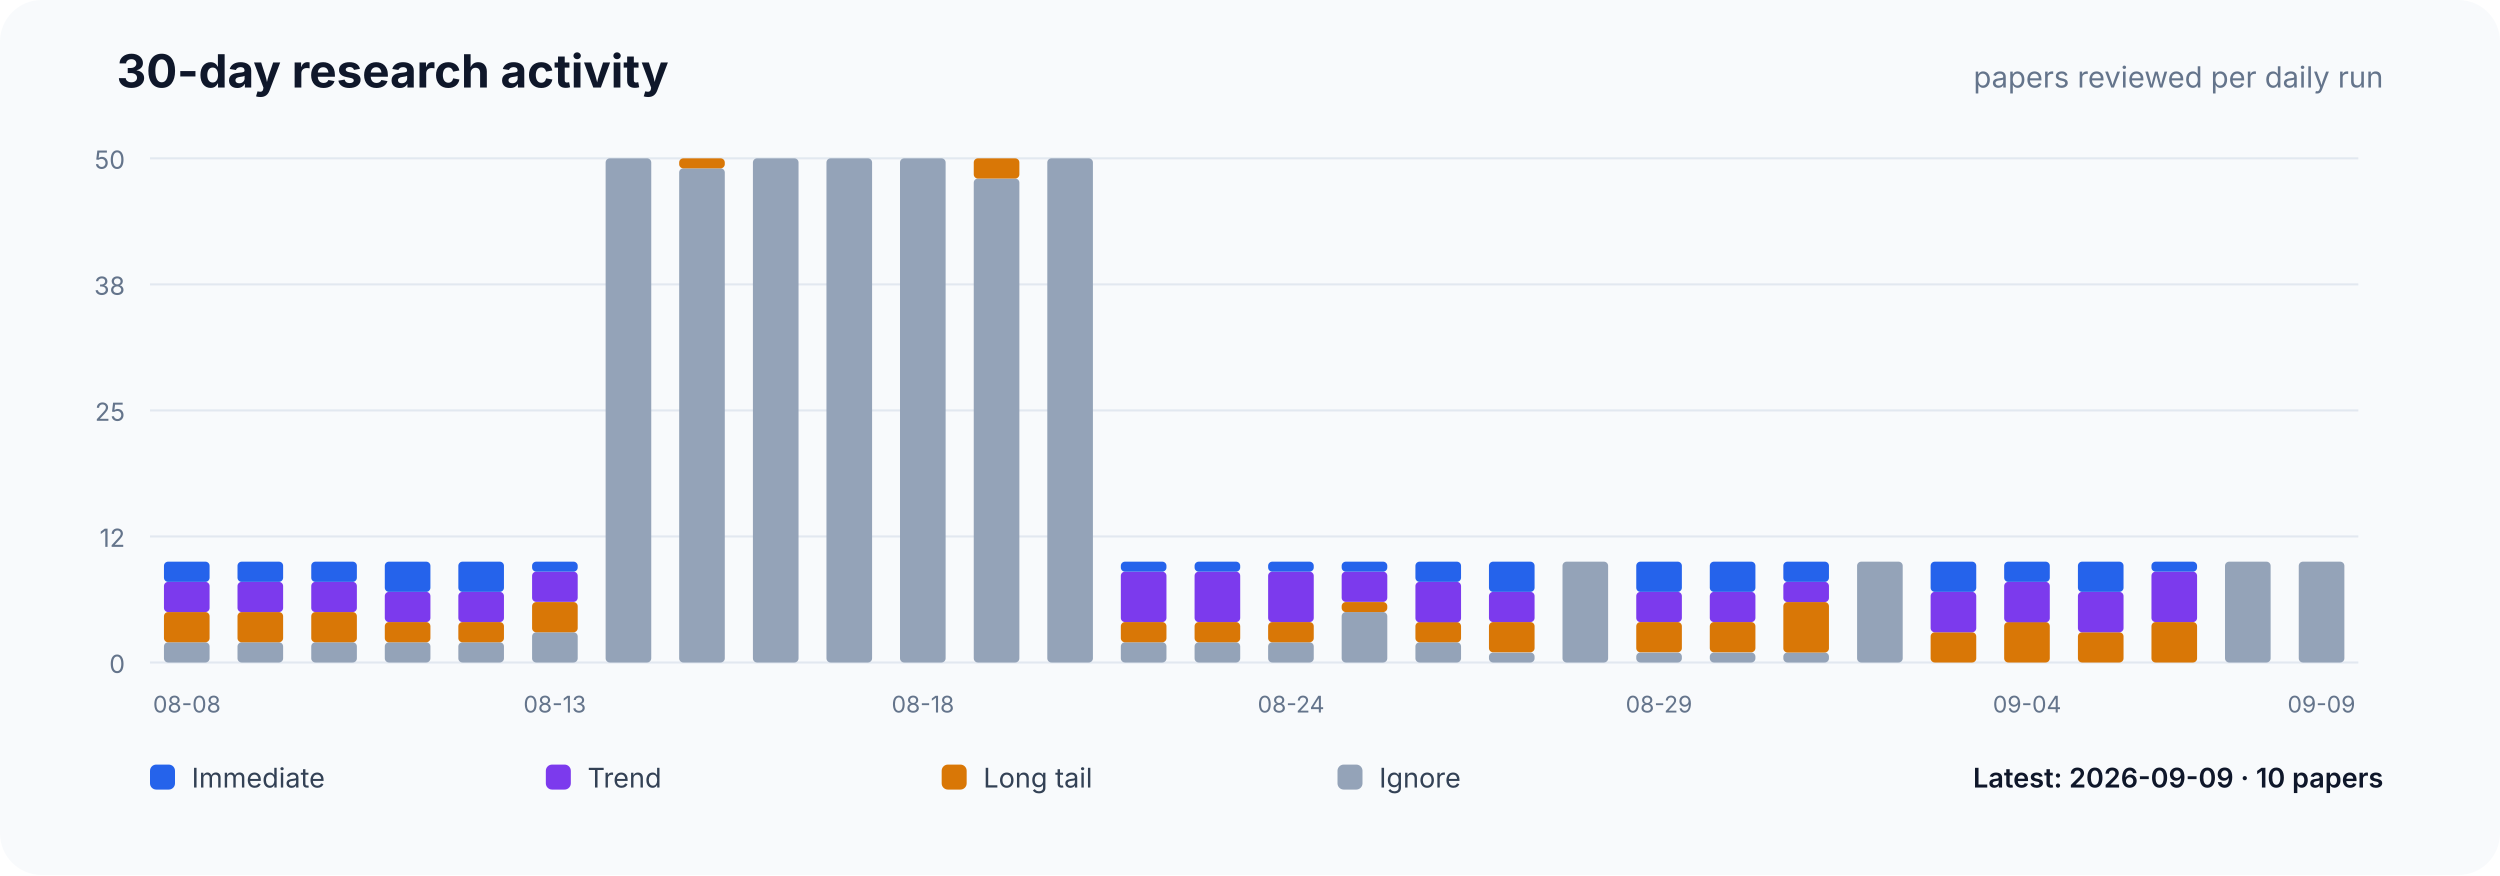
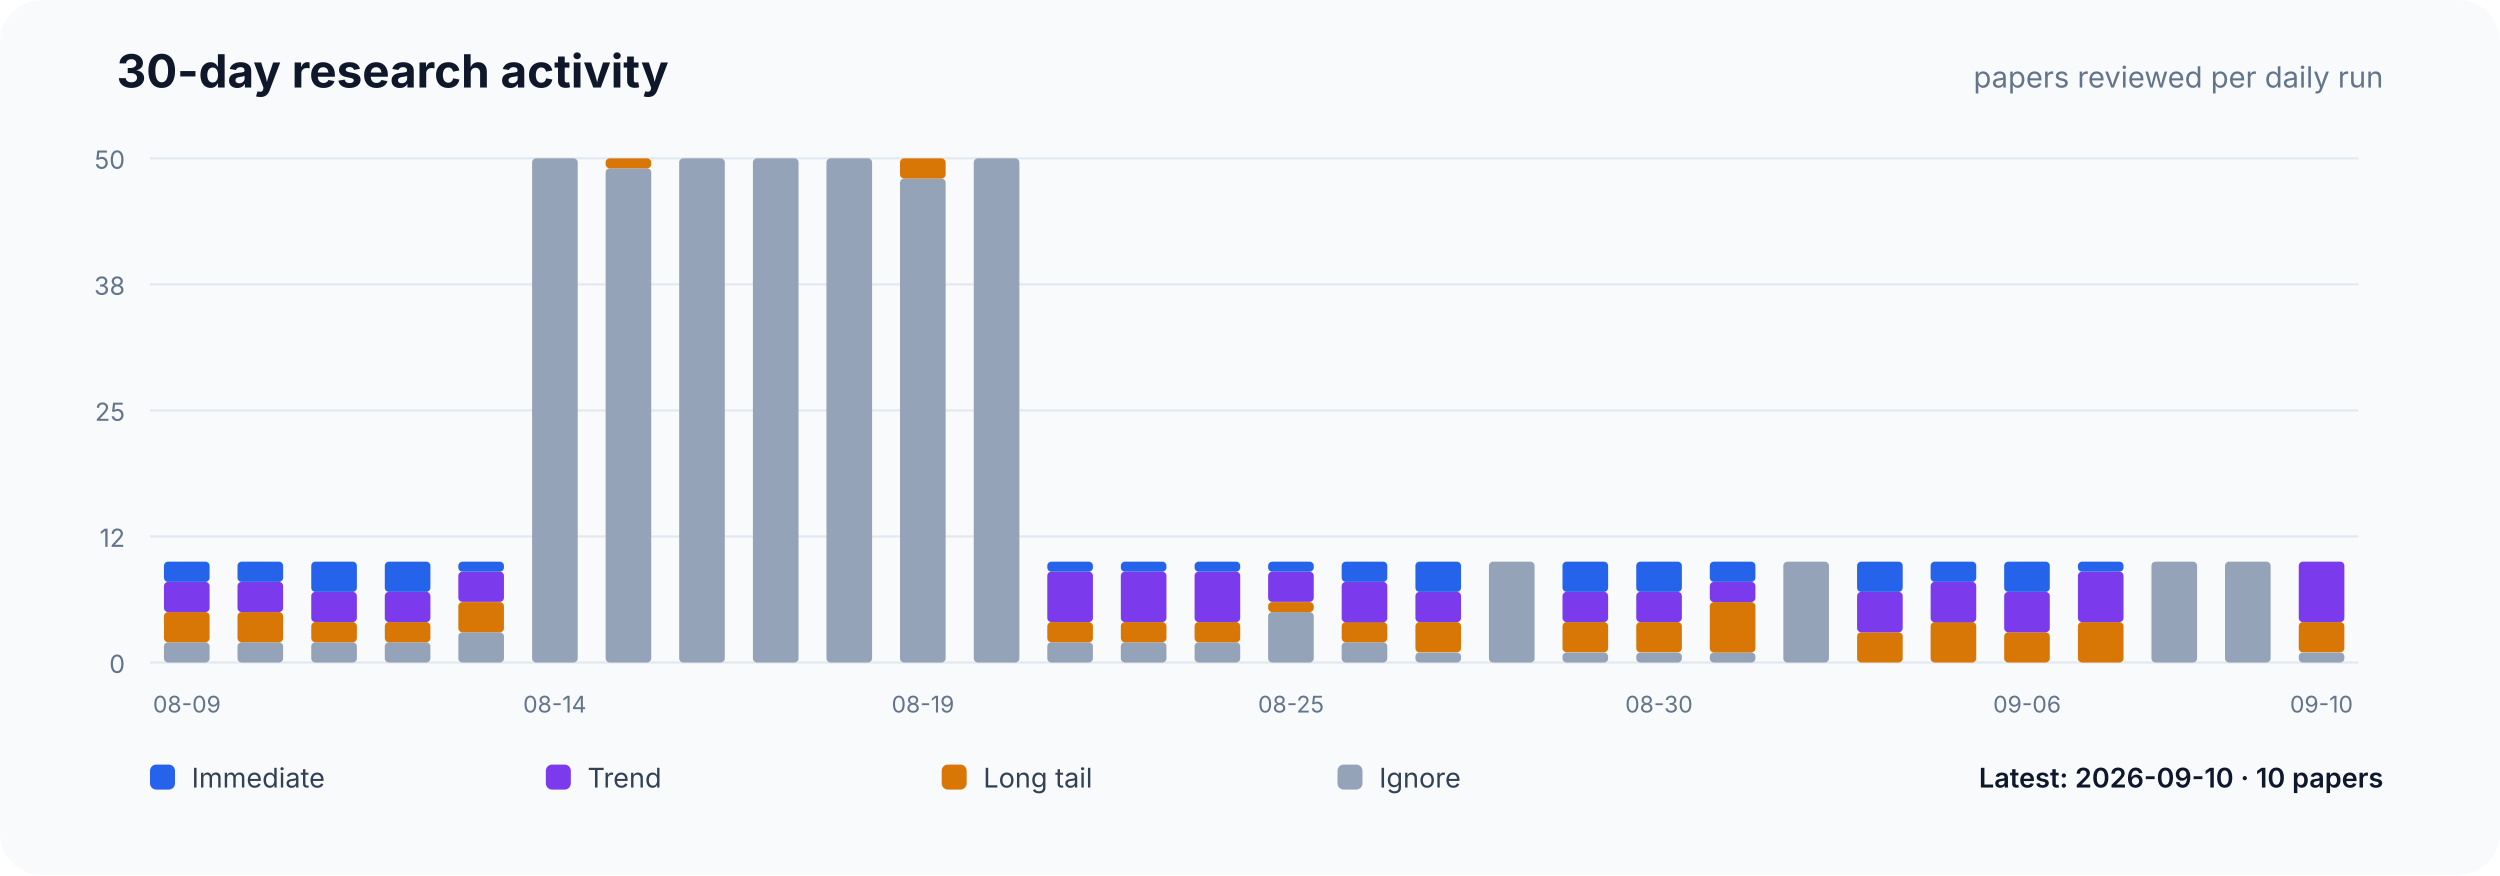
<svg xmlns="http://www.w3.org/2000/svg" width="1200" height="420" viewBox="0 0 1200 420" role="img" aria-labelledby="title desc">
  <rect width="1200" height="420" rx="20" fill="#f8fafc" />
  <text x="56" y="42" font-family="Inter,system-ui,sans-serif" font-size="22" font-weight="700" fill="#0f172a">30-day research activity</text>
  <text x="1144" y="42" text-anchor="end" font-family="Inter,system-ui,sans-serif" font-size="14" fill="#64748b">papers reviewed per daily run</text>
  <line x1="72" y1="318.0" x2="1132" y2="318.0" stroke="#e2e8f0" />
  <text x="60" y="323.0" text-anchor="end" font-family="Inter,system-ui,sans-serif" font-size="12" fill="#64748b">0</text>
  <line x1="72" y1="257.5" x2="1132" y2="257.5" stroke="#e2e8f0" />
  <text x="60" y="262.5" text-anchor="end" font-family="Inter,system-ui,sans-serif" font-size="12" fill="#64748b">12</text>
  <line x1="72" y1="197.0" x2="1132" y2="197.0" stroke="#e2e8f0" />
  <text x="60" y="202.0" text-anchor="end" font-family="Inter,system-ui,sans-serif" font-size="12" fill="#64748b">25</text>
  <line x1="72" y1="136.5" x2="1132" y2="136.5" stroke="#e2e8f0" />
  <text x="60" y="141.5" text-anchor="end" font-family="Inter,system-ui,sans-serif" font-size="12" fill="#64748b">38</text>
  <line x1="72" y1="76.0" x2="1132" y2="76.0" stroke="#e2e8f0" />
  <text x="60" y="81.0" text-anchor="end" font-family="Inter,system-ui,sans-serif" font-size="12" fill="#64748b">50</text>
  <rect x="78.7" y="308.3" width="21.9" height="9.7" rx="2" fill="#94a3b8" />
  <rect x="78.7" y="293.8" width="21.9" height="14.5" rx="2" fill="#d97706" />
  <rect x="78.7" y="279.3" width="21.9" height="14.5" rx="2" fill="#7c3aed" />
  <rect x="78.7" y="269.6" width="21.9" height="9.7" rx="2" fill="#2563eb" />
-   <text x="89.7" y="342" text-anchor="middle" font-family="Inter,system-ui,sans-serif" font-size="11" fill="#64748b">08-08</text>
+   <text x="89.7" y="342" text-anchor="middle" font-family="Inter,system-ui,sans-serif" font-size="11" fill="#64748b">08-09</text>
  <rect x="114.0" y="308.3" width="21.9" height="9.7" rx="2" fill="#94a3b8" />
  <rect x="114.0" y="293.8" width="21.9" height="14.5" rx="2" fill="#d97706" />
  <rect x="114.0" y="279.3" width="21.9" height="14.5" rx="2" fill="#7c3aed" />
  <rect x="114.0" y="269.6" width="21.9" height="9.7" rx="2" fill="#2563eb" />
  <rect x="149.4" y="308.3" width="21.9" height="9.7" rx="2" fill="#94a3b8" />
-   <rect x="149.4" y="293.8" width="21.9" height="14.5" rx="2" fill="#d97706" />
-   <rect x="149.4" y="279.3" width="21.9" height="14.5" rx="2" fill="#7c3aed" />
-   <rect x="149.4" y="269.6" width="21.9" height="9.7" rx="2" fill="#2563eb" />
+   <rect x="149.4" y="298.6" width="21.9" height="9.7" rx="2" fill="#d97706" />
+   <rect x="149.4" y="284.1" width="21.9" height="14.5" rx="2" fill="#7c3aed" />
+   <rect x="149.4" y="269.6" width="21.9" height="14.5" rx="2" fill="#2563eb" />
  <rect x="184.7" y="308.3" width="21.9" height="9.7" rx="2" fill="#94a3b8" />
  <rect x="184.7" y="298.6" width="21.9" height="9.7" rx="2" fill="#d97706" />
  <rect x="184.7" y="284.1" width="21.9" height="14.5" rx="2" fill="#7c3aed" />
  <rect x="184.7" y="269.6" width="21.9" height="14.5" rx="2" fill="#2563eb" />
-   <rect x="220.0" y="308.3" width="21.9" height="9.7" rx="2" fill="#94a3b8" />
-   <rect x="220.0" y="298.6" width="21.9" height="9.7" rx="2" fill="#d97706" />
-   <rect x="220.0" y="284.1" width="21.9" height="14.5" rx="2" fill="#7c3aed" />
-   <rect x="220.0" y="269.6" width="21.9" height="14.5" rx="2" fill="#2563eb" />
-   <rect x="255.4" y="303.5" width="21.9" height="14.5" rx="2" fill="#94a3b8" />
-   <rect x="255.4" y="289.0" width="21.9" height="14.5" rx="2" fill="#d97706" />
-   <rect x="255.4" y="274.4" width="21.9" height="14.5" rx="2" fill="#7c3aed" />
-   <rect x="255.4" y="269.6" width="21.9" height="4.8" rx="2" fill="#2563eb" />
-   <text x="266.3" y="342" text-anchor="middle" font-family="Inter,system-ui,sans-serif" font-size="11" fill="#64748b">08-13</text>
-   <rect x="290.7" y="76.0" width="21.9" height="242.0" rx="2" fill="#94a3b8" />
-   <rect x="290.7" y="76.0" width="21.9" height="0.0" rx="2" fill="#d97706" />
+   <rect x="220.0" y="303.5" width="21.9" height="14.5" rx="2" fill="#94a3b8" />
+   <rect x="220.0" y="289.0" width="21.9" height="14.5" rx="2" fill="#d97706" />
+   <rect x="220.0" y="274.4" width="21.9" height="14.5" rx="2" fill="#7c3aed" />
+   <rect x="220.0" y="269.6" width="21.9" height="4.8" rx="2" fill="#2563eb" />
+   <rect x="255.4" y="76.0" width="21.9" height="242.0" rx="2" fill="#94a3b8" />
+   <rect x="255.4" y="76.0" width="21.9" height="0.0" rx="2" fill="#d97706" />
+   <rect x="255.4" y="76.0" width="21.9" height="0.0" rx="2" fill="#7c3aed" />
+   <rect x="255.4" y="76.0" width="21.9" height="0.0" rx="2" fill="#2563eb" />
+   <text x="266.3" y="342" text-anchor="middle" font-family="Inter,system-ui,sans-serif" font-size="11" fill="#64748b">08-14</text>
+   <rect x="290.7" y="80.8" width="21.9" height="237.2" rx="2" fill="#94a3b8" />
+   <rect x="290.7" y="76.0" width="21.9" height="4.8" rx="2" fill="#d97706" />
  <rect x="290.7" y="76.0" width="21.9" height="0.0" rx="2" fill="#7c3aed" />
  <rect x="290.7" y="76.0" width="21.9" height="0.0" rx="2" fill="#2563eb" />
-   <rect x="326.0" y="80.8" width="21.9" height="237.2" rx="2" fill="#94a3b8" />
-   <rect x="326.0" y="76.0" width="21.9" height="4.8" rx="2" fill="#d97706" />
+   <rect x="326.0" y="76.0" width="21.9" height="242.0" rx="2" fill="#94a3b8" />
+   <rect x="326.0" y="76.0" width="21.9" height="0.0" rx="2" fill="#d97706" />
  <rect x="326.0" y="76.0" width="21.9" height="0.0" rx="2" fill="#7c3aed" />
  <rect x="326.0" y="76.0" width="21.9" height="0.0" rx="2" fill="#2563eb" />
  <rect x="361.4" y="76.0" width="21.9" height="242.0" rx="2" fill="#94a3b8" />
  <rect x="361.4" y="76.0" width="21.9" height="0.0" rx="2" fill="#d97706" />
  <rect x="361.4" y="76.0" width="21.9" height="0.0" rx="2" fill="#7c3aed" />
  <rect x="361.4" y="76.0" width="21.9" height="0.0" rx="2" fill="#2563eb" />
  <rect x="396.7" y="76.0" width="21.9" height="242.0" rx="2" fill="#94a3b8" />
  <rect x="396.7" y="76.0" width="21.9" height="0.0" rx="2" fill="#d97706" />
  <rect x="396.7" y="76.0" width="21.9" height="0.0" rx="2" fill="#7c3aed" />
  <rect x="396.7" y="76.0" width="21.9" height="0.0" rx="2" fill="#2563eb" />
-   <rect x="432.0" y="76.0" width="21.9" height="242.0" rx="2" fill="#94a3b8" />
-   <rect x="432.0" y="76.0" width="21.9" height="0.0" rx="2" fill="#d97706" />
+   <rect x="432.0" y="85.7" width="21.9" height="232.3" rx="2" fill="#94a3b8" />
+   <rect x="432.0" y="76.0" width="21.9" height="9.7" rx="2" fill="#d97706" />
  <rect x="432.0" y="76.0" width="21.9" height="0.0" rx="2" fill="#7c3aed" />
  <rect x="432.0" y="76.0" width="21.9" height="0.0" rx="2" fill="#2563eb" />
-   <text x="443.0" y="342" text-anchor="middle" font-family="Inter,system-ui,sans-serif" font-size="11" fill="#64748b">08-18</text>
-   <rect x="467.4" y="85.7" width="21.9" height="232.3" rx="2" fill="#94a3b8" />
-   <rect x="467.4" y="76.0" width="21.9" height="9.7" rx="2" fill="#d97706" />
+   <text x="443.0" y="342" text-anchor="middle" font-family="Inter,system-ui,sans-serif" font-size="11" fill="#64748b">08-19</text>
+   <rect x="467.4" y="76.0" width="21.9" height="242.0" rx="2" fill="#94a3b8" />
+   <rect x="467.4" y="76.0" width="21.9" height="0.0" rx="2" fill="#d97706" />
  <rect x="467.4" y="76.0" width="21.9" height="0.0" rx="2" fill="#7c3aed" />
  <rect x="467.4" y="76.0" width="21.9" height="0.0" rx="2" fill="#2563eb" />
-   <rect x="502.7" y="76.0" width="21.9" height="242.0" rx="2" fill="#94a3b8" />
-   <rect x="502.7" y="76.0" width="21.9" height="0.0" rx="2" fill="#d97706" />
-   <rect x="502.7" y="76.0" width="21.9" height="0.0" rx="2" fill="#7c3aed" />
-   <rect x="502.7" y="76.0" width="21.9" height="0.0" rx="2" fill="#2563eb" />
+   <rect x="502.7" y="308.3" width="21.9" height="9.7" rx="2" fill="#94a3b8" />
+   <rect x="502.7" y="298.6" width="21.9" height="9.7" rx="2" fill="#d97706" />
+   <rect x="502.7" y="274.4" width="21.9" height="24.2" rx="2" fill="#7c3aed" />
+   <rect x="502.7" y="269.6" width="21.9" height="4.8" rx="2" fill="#2563eb" />
  <rect x="538.0" y="308.3" width="21.9" height="9.7" rx="2" fill="#94a3b8" />
  <rect x="538.0" y="298.6" width="21.9" height="9.7" rx="2" fill="#d97706" />
  <rect x="538.0" y="274.4" width="21.9" height="24.2" rx="2" fill="#7c3aed" />
  <rect x="538.0" y="269.6" width="21.9" height="4.8" rx="2" fill="#2563eb" />
  <rect x="573.4" y="308.3" width="21.9" height="9.7" rx="2" fill="#94a3b8" />
  <rect x="573.4" y="298.6" width="21.9" height="9.7" rx="2" fill="#d97706" />
  <rect x="573.4" y="274.4" width="21.9" height="24.2" rx="2" fill="#7c3aed" />
  <rect x="573.4" y="269.6" width="21.9" height="4.8" rx="2" fill="#2563eb" />
-   <rect x="608.7" y="308.3" width="21.9" height="9.7" rx="2" fill="#94a3b8" />
-   <rect x="608.7" y="298.6" width="21.9" height="9.7" rx="2" fill="#d97706" />
-   <rect x="608.7" y="274.4" width="21.9" height="24.2" rx="2" fill="#7c3aed" />
+   <rect x="608.7" y="293.8" width="21.9" height="24.2" rx="2" fill="#94a3b8" />
+   <rect x="608.7" y="289.0" width="21.9" height="4.8" rx="2" fill="#d97706" />
+   <rect x="608.7" y="274.4" width="21.9" height="14.5" rx="2" fill="#7c3aed" />
  <rect x="608.7" y="269.6" width="21.9" height="4.8" rx="2" fill="#2563eb" />
-   <text x="619.7" y="342" text-anchor="middle" font-family="Inter,system-ui,sans-serif" font-size="11" fill="#64748b">08-24</text>
-   <rect x="644.0" y="293.8" width="21.9" height="24.2" rx="2" fill="#94a3b8" />
-   <rect x="644.0" y="289.0" width="21.9" height="4.8" rx="2" fill="#d97706" />
-   <rect x="644.0" y="274.4" width="21.9" height="14.5" rx="2" fill="#7c3aed" />
-   <rect x="644.0" y="269.6" width="21.9" height="4.8" rx="2" fill="#2563eb" />
-   <rect x="679.4" y="308.3" width="21.9" height="9.7" rx="2" fill="#94a3b8" />
-   <rect x="679.4" y="298.6" width="21.9" height="9.7" rx="2" fill="#d97706" />
-   <rect x="679.4" y="279.3" width="21.9" height="19.4" rx="2" fill="#7c3aed" />
-   <rect x="679.4" y="269.6" width="21.9" height="9.7" rx="2" fill="#2563eb" />
-   <rect x="714.7" y="313.2" width="21.9" height="4.8" rx="2" fill="#94a3b8" />
-   <rect x="714.7" y="298.6" width="21.9" height="14.5" rx="2" fill="#d97706" />
-   <rect x="714.7" y="284.1" width="21.9" height="14.5" rx="2" fill="#7c3aed" />
-   <rect x="714.7" y="269.6" width="21.9" height="14.5" rx="2" fill="#2563eb" />
-   <rect x="750.0" y="269.6" width="21.9" height="48.4" rx="2" fill="#94a3b8" />
-   <rect x="750.0" y="269.6" width="21.9" height="0.0" rx="2" fill="#d97706" />
-   <rect x="750.0" y="269.6" width="21.9" height="0.0" rx="2" fill="#7c3aed" />
-   <rect x="750.0" y="269.6" width="21.9" height="0.0" rx="2" fill="#2563eb" />
+   <text x="619.7" y="342" text-anchor="middle" font-family="Inter,system-ui,sans-serif" font-size="11" fill="#64748b">08-25</text>
+   <rect x="644.0" y="308.3" width="21.9" height="9.7" rx="2" fill="#94a3b8" />
+   <rect x="644.0" y="298.6" width="21.9" height="9.7" rx="2" fill="#d97706" />
+   <rect x="644.0" y="279.3" width="21.9" height="19.4" rx="2" fill="#7c3aed" />
+   <rect x="644.0" y="269.6" width="21.9" height="9.7" rx="2" fill="#2563eb" />
+   <rect x="679.4" y="313.2" width="21.9" height="4.8" rx="2" fill="#94a3b8" />
+   <rect x="679.4" y="298.6" width="21.9" height="14.5" rx="2" fill="#d97706" />
+   <rect x="679.4" y="284.1" width="21.9" height="14.5" rx="2" fill="#7c3aed" />
+   <rect x="679.4" y="269.6" width="21.9" height="14.5" rx="2" fill="#2563eb" />
+   <rect x="714.7" y="269.6" width="21.9" height="48.4" rx="2" fill="#94a3b8" />
+   <rect x="714.7" y="269.6" width="21.9" height="0.0" rx="2" fill="#d97706" />
+   <rect x="714.7" y="269.6" width="21.9" height="0.0" rx="2" fill="#7c3aed" />
+   <rect x="714.7" y="269.6" width="21.9" height="0.0" rx="2" fill="#2563eb" />
+   <rect x="750.0" y="313.2" width="21.9" height="4.8" rx="2" fill="#94a3b8" />
+   <rect x="750.0" y="298.6" width="21.9" height="14.5" rx="2" fill="#d97706" />
+   <rect x="750.0" y="284.1" width="21.9" height="14.5" rx="2" fill="#7c3aed" />
+   <rect x="750.0" y="269.6" width="21.9" height="14.5" rx="2" fill="#2563eb" />
  <rect x="785.4" y="313.2" width="21.9" height="4.8" rx="2" fill="#94a3b8" />
  <rect x="785.4" y="298.6" width="21.9" height="14.5" rx="2" fill="#d97706" />
  <rect x="785.4" y="284.1" width="21.9" height="14.5" rx="2" fill="#7c3aed" />
  <rect x="785.4" y="269.6" width="21.9" height="14.5" rx="2" fill="#2563eb" />
-   <text x="796.3" y="342" text-anchor="middle" font-family="Inter,system-ui,sans-serif" font-size="11" fill="#64748b">08-29</text>
+   <text x="796.3" y="342" text-anchor="middle" font-family="Inter,system-ui,sans-serif" font-size="11" fill="#64748b">08-30</text>
  <rect x="820.7" y="313.2" width="21.9" height="4.8" rx="2" fill="#94a3b8" />
-   <rect x="820.7" y="298.6" width="21.9" height="14.5" rx="2" fill="#d97706" />
-   <rect x="820.7" y="284.1" width="21.9" height="14.5" rx="2" fill="#7c3aed" />
-   <rect x="820.7" y="269.6" width="21.9" height="14.5" rx="2" fill="#2563eb" />
-   <rect x="856.0" y="313.2" width="21.9" height="4.8" rx="2" fill="#94a3b8" />
-   <rect x="856.0" y="289.0" width="21.9" height="24.2" rx="2" fill="#d97706" />
-   <rect x="856.0" y="279.3" width="21.9" height="9.7" rx="2" fill="#7c3aed" />
-   <rect x="856.0" y="269.6" width="21.9" height="9.7" rx="2" fill="#2563eb" />
-   <rect x="891.4" y="269.6" width="21.9" height="48.4" rx="2" fill="#94a3b8" />
-   <rect x="891.4" y="269.6" width="21.9" height="0.0" rx="2" fill="#d97706" />
-   <rect x="891.4" y="269.6" width="21.9" height="0.0" rx="2" fill="#7c3aed" />
-   <rect x="891.4" y="269.6" width="21.9" height="0.0" rx="2" fill="#2563eb" />
+   <rect x="820.7" y="289.0" width="21.9" height="24.2" rx="2" fill="#d97706" />
+   <rect x="820.7" y="279.3" width="21.9" height="9.7" rx="2" fill="#7c3aed" />
+   <rect x="820.7" y="269.6" width="21.9" height="9.7" rx="2" fill="#2563eb" />
+   <rect x="856.0" y="269.6" width="21.9" height="48.4" rx="2" fill="#94a3b8" />
+   <rect x="856.0" y="269.6" width="21.9" height="0.0" rx="2" fill="#d97706" />
+   <rect x="856.0" y="269.6" width="21.9" height="0.0" rx="2" fill="#7c3aed" />
+   <rect x="856.0" y="269.6" width="21.9" height="0.0" rx="2" fill="#2563eb" />
+   <rect x="891.4" y="318.0" width="21.9" height="0.0" rx="2" fill="#94a3b8" />
+   <rect x="891.4" y="303.5" width="21.9" height="14.5" rx="2" fill="#d97706" />
+   <rect x="891.4" y="284.1" width="21.9" height="19.4" rx="2" fill="#7c3aed" />
+   <rect x="891.4" y="269.6" width="21.9" height="14.5" rx="2" fill="#2563eb" />
  <rect x="926.7" y="318.0" width="21.9" height="0.0" rx="2" fill="#94a3b8" />
-   <rect x="926.7" y="303.5" width="21.9" height="14.5" rx="2" fill="#d97706" />
-   <rect x="926.7" y="284.1" width="21.9" height="19.4" rx="2" fill="#7c3aed" />
-   <rect x="926.7" y="269.6" width="21.9" height="14.5" rx="2" fill="#2563eb" />
+   <rect x="926.7" y="298.6" width="21.9" height="19.4" rx="2" fill="#d97706" />
+   <rect x="926.7" y="279.3" width="21.9" height="19.4" rx="2" fill="#7c3aed" />
+   <rect x="926.7" y="269.6" width="21.9" height="9.7" rx="2" fill="#2563eb" />
  <rect x="962.0" y="318.0" width="21.9" height="0.0" rx="2" fill="#94a3b8" />
-   <rect x="962.0" y="298.6" width="21.9" height="19.4" rx="2" fill="#d97706" />
-   <rect x="962.0" y="279.3" width="21.9" height="19.4" rx="2" fill="#7c3aed" />
-   <rect x="962.0" y="269.6" width="21.9" height="9.7" rx="2" fill="#2563eb" />
-   <text x="973.0" y="342" text-anchor="middle" font-family="Inter,system-ui,sans-serif" font-size="11" fill="#64748b">09-04</text>
+   <rect x="962.0" y="303.5" width="21.9" height="14.5" rx="2" fill="#d97706" />
+   <rect x="962.0" y="284.1" width="21.9" height="19.4" rx="2" fill="#7c3aed" />
+   <rect x="962.0" y="269.6" width="21.9" height="14.5" rx="2" fill="#2563eb" />
+   <text x="973.0" y="342" text-anchor="middle" font-family="Inter,system-ui,sans-serif" font-size="11" fill="#64748b">09-06</text>
  <rect x="997.4" y="318.0" width="21.9" height="0.0" rx="2" fill="#94a3b8" />
-   <rect x="997.4" y="303.5" width="21.9" height="14.5" rx="2" fill="#d97706" />
-   <rect x="997.4" y="284.1" width="21.9" height="19.4" rx="2" fill="#7c3aed" />
-   <rect x="997.4" y="269.6" width="21.9" height="14.5" rx="2" fill="#2563eb" />
-   <rect x="1032.7" y="318.0" width="21.9" height="0.0" rx="2" fill="#94a3b8" />
-   <rect x="1032.7" y="298.6" width="21.9" height="19.4" rx="2" fill="#d97706" />
-   <rect x="1032.7" y="274.4" width="21.9" height="24.2" rx="2" fill="#7c3aed" />
-   <rect x="1032.7" y="269.6" width="21.9" height="4.8" rx="2" fill="#2563eb" />
+   <rect x="997.4" y="298.6" width="21.9" height="19.4" rx="2" fill="#d97706" />
+   <rect x="997.4" y="274.4" width="21.9" height="24.2" rx="2" fill="#7c3aed" />
+   <rect x="997.4" y="269.6" width="21.9" height="4.8" rx="2" fill="#2563eb" />
+   <rect x="1032.7" y="269.6" width="21.9" height="48.4" rx="2" fill="#94a3b8" />
+   <rect x="1032.7" y="269.6" width="21.9" height="0.0" rx="2" fill="#d97706" />
+   <rect x="1032.7" y="269.6" width="21.9" height="0.0" rx="2" fill="#7c3aed" />
+   <rect x="1032.7" y="269.6" width="21.9" height="0.0" rx="2" fill="#2563eb" />
  <rect x="1068.0" y="269.6" width="21.9" height="48.4" rx="2" fill="#94a3b8" />
  <rect x="1068.0" y="269.6" width="21.9" height="0.0" rx="2" fill="#d97706" />
  <rect x="1068.0" y="269.6" width="21.9" height="0.0" rx="2" fill="#7c3aed" />
  <rect x="1068.0" y="269.6" width="21.9" height="0.0" rx="2" fill="#2563eb" />
-   <rect x="1103.4" y="269.6" width="21.9" height="48.4" rx="2" fill="#94a3b8" />
-   <rect x="1103.4" y="269.6" width="21.9" height="0.0" rx="2" fill="#d97706" />
-   <rect x="1103.4" y="269.6" width="21.9" height="0.0" rx="2" fill="#7c3aed" />
+   <rect x="1103.4" y="313.2" width="21.9" height="4.8" rx="2" fill="#94a3b8" />
+   <rect x="1103.4" y="298.6" width="21.9" height="14.5" rx="2" fill="#d97706" />
+   <rect x="1103.4" y="269.6" width="21.9" height="29.0" rx="2" fill="#7c3aed" />
  <rect x="1103.4" y="269.6" width="21.9" height="0.0" rx="2" fill="#2563eb" />
-   <text x="1114.3" y="342" text-anchor="middle" font-family="Inter,system-ui,sans-serif" font-size="11" fill="#64748b">09-09</text>
+   <text x="1114.3" y="342" text-anchor="middle" font-family="Inter,system-ui,sans-serif" font-size="11" fill="#64748b">09-10</text>
  <rect x="72" y="367" width="12" height="12" rx="3" fill="#2563eb" />
  <text x="92" y="378" font-family="Inter,system-ui,sans-serif" font-size="13" fill="#334155">Immediate</text>
  <rect x="262" y="367" width="12" height="12" rx="3" fill="#7c3aed" />
  <text x="282" y="378" font-family="Inter,system-ui,sans-serif" font-size="13" fill="#334155">Trend</text>
  <rect x="452" y="367" width="12" height="12" rx="3" fill="#d97706" />
  <text x="472" y="378" font-family="Inter,system-ui,sans-serif" font-size="13" fill="#334155">Long tail</text>
  <rect x="642" y="367" width="12" height="12" rx="3" fill="#94a3b8" />
  <text x="662" y="378" font-family="Inter,system-ui,sans-serif" font-size="13" fill="#334155">Ignore</text>
-   <text x="1144" y="378" text-anchor="end" font-family="Inter,system-ui,sans-serif" font-size="13" font-weight="600" fill="#0f172a">Latest: 2026-09-09 · 10 papers</text>
+   <text x="1144" y="378" text-anchor="end" font-family="Inter,system-ui,sans-serif" font-size="13" font-weight="600" fill="#0f172a">Latest: 2026-09-10 · 10 papers</text>
</svg>
